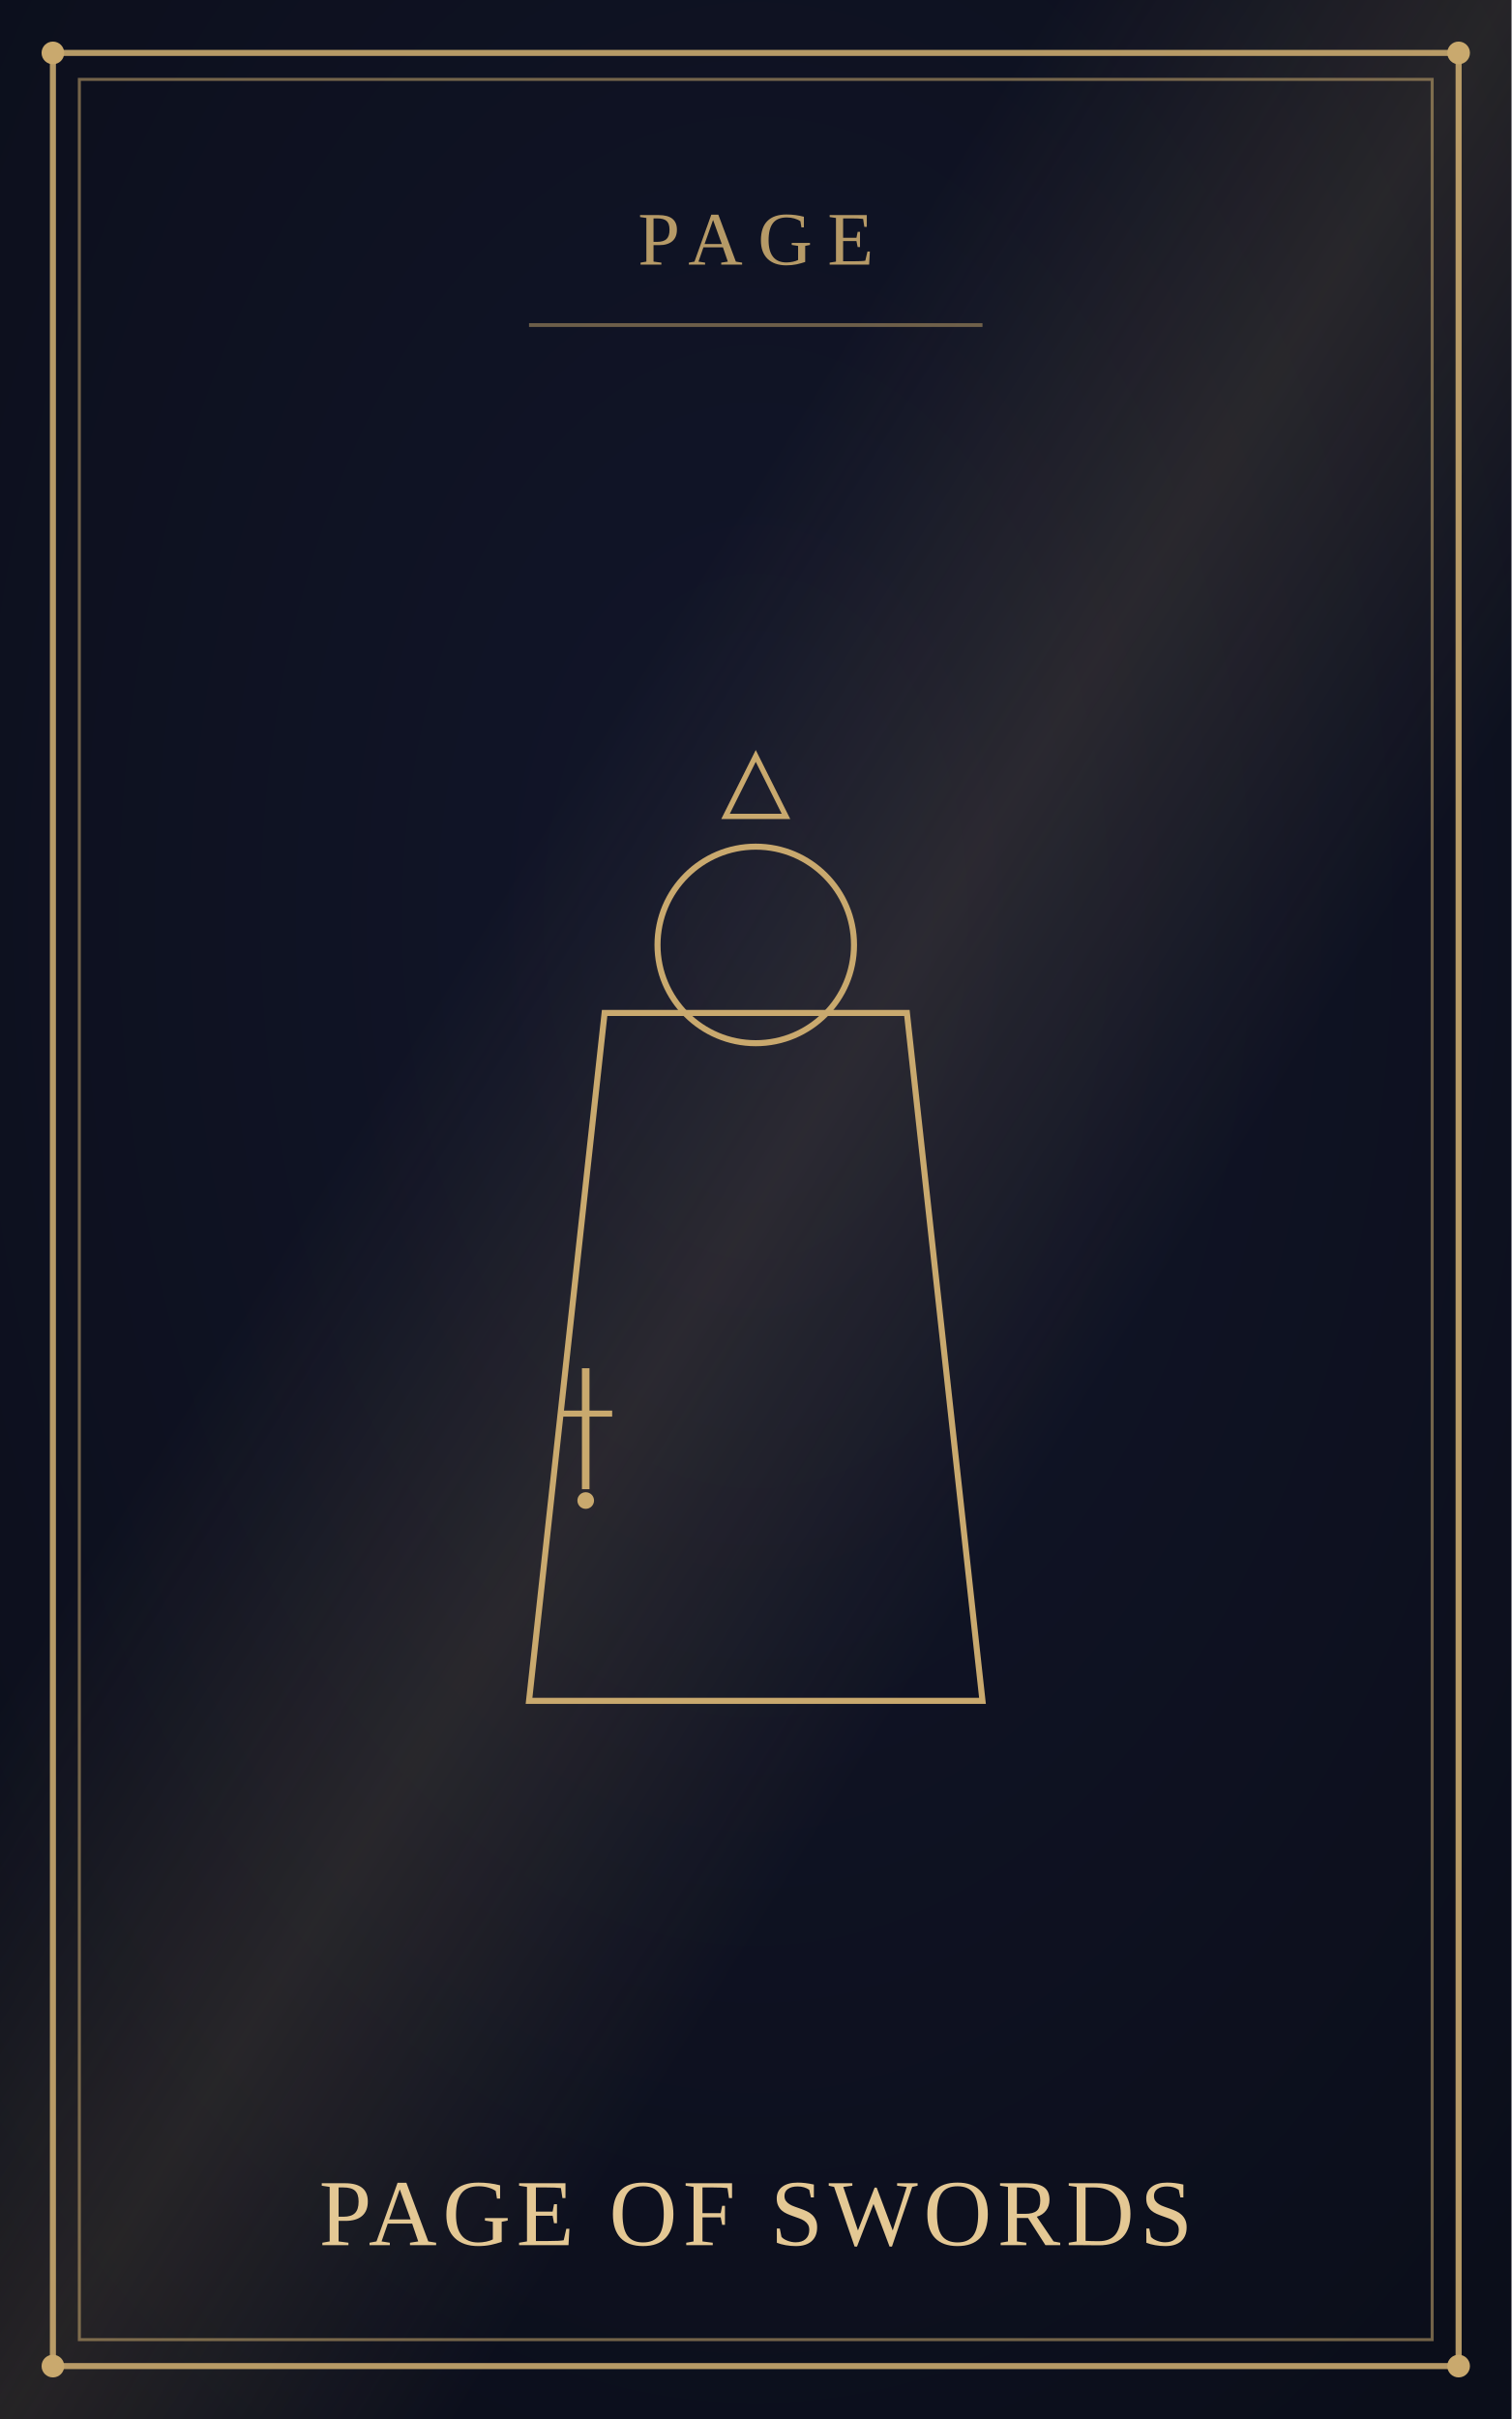
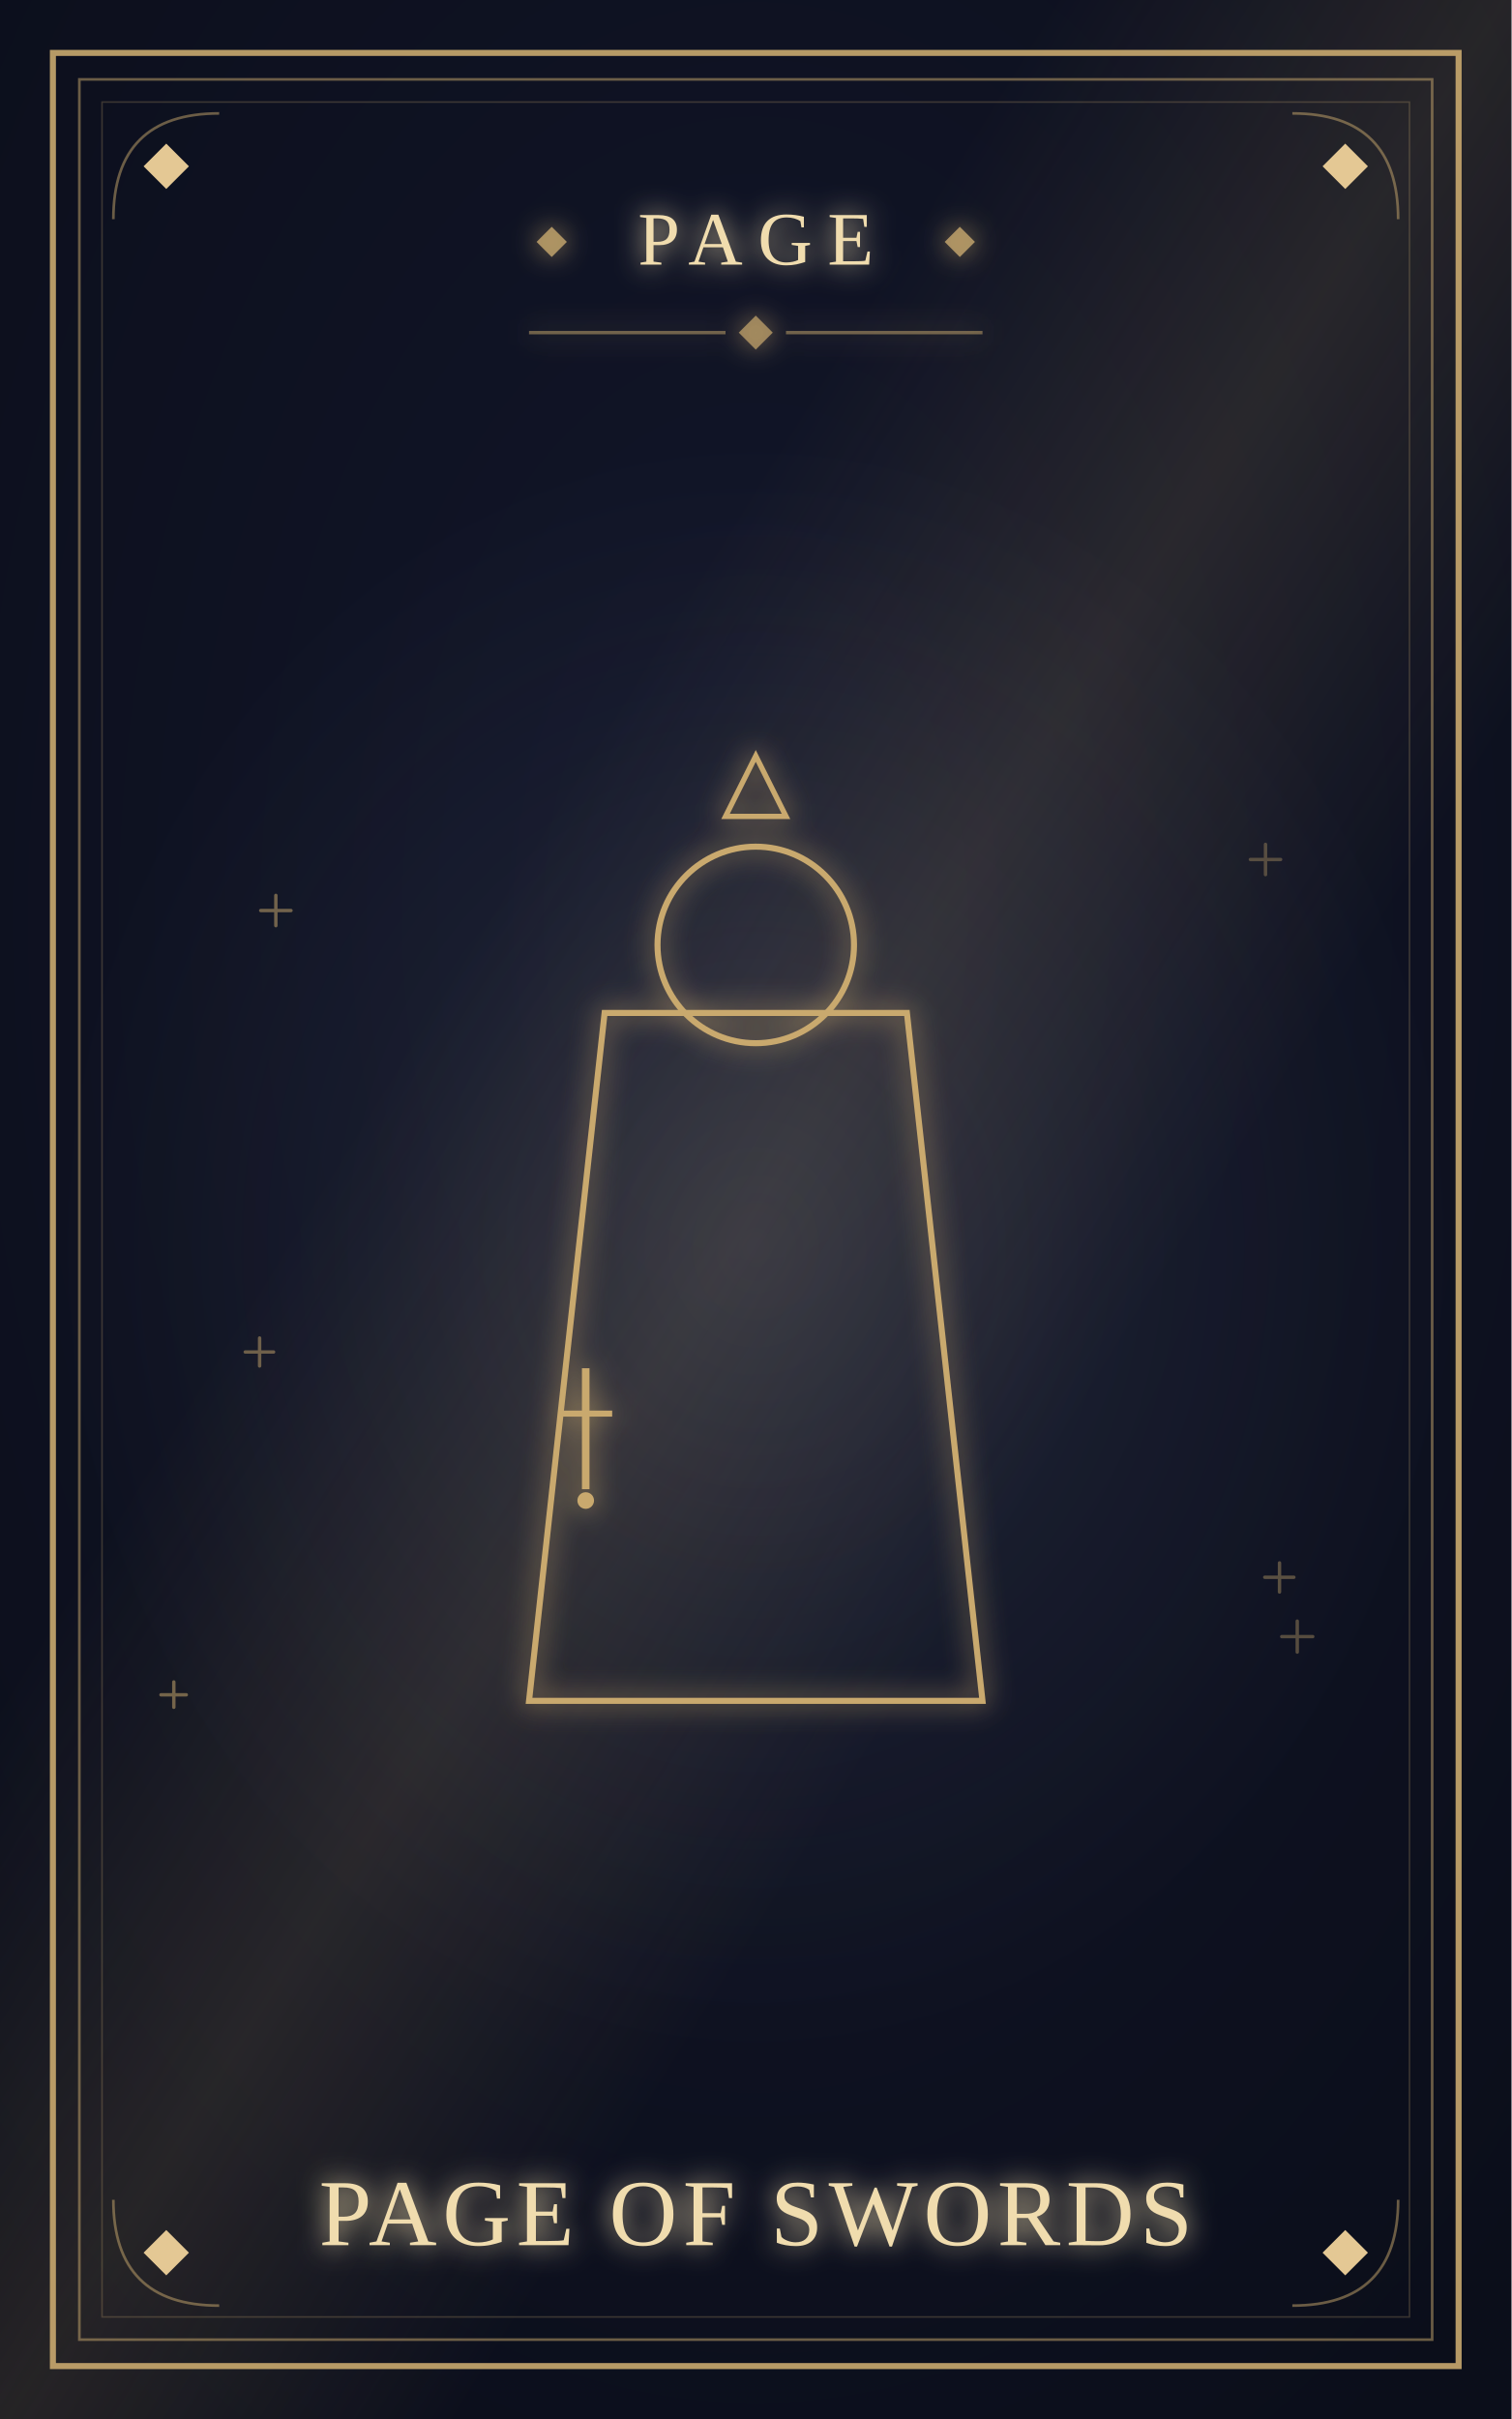
<svg xmlns="http://www.w3.org/2000/svg" viewBox="0 0 400 640" width="400" height="640">
  <defs>
    <radialGradient id="bgGrad" cx="50%" cy="38%" r="75%">
      <stop offset="0%" stop-color="#12162a" />
      <stop offset="100%" stop-color="#0b0e1a" />
    </radialGradient>
    <linearGradient id="sheen" x1="0%" y1="0%" x2="100%" y2="100%">
      <stop offset="35%" stop-color="#c9a96e" stop-opacity="0" />
      <stop offset="50%" stop-color="#c9a96e" stop-opacity="0.14" />
      <stop offset="65%" stop-color="#c9a96e" stop-opacity="0" />
    </linearGradient>
+     <radialGradient id="halo" cx="50%" cy="50%" r="50%">
+       <stop offset="0%" stop-color="#b9c2cf" stop-opacity="0.13" />
+       <stop offset="45%" stop-color="#b9c2cf" stop-opacity="0.06" />
+       <stop offset="100%" stop-color="#b9c2cf" stop-opacity="0" />
+     </radialGradient>
+     <filter id="glow" x="-40%" y="-40%" width="180%" height="180%">
+       <feGaussianBlur stdDeviation="3.5" result="b" />
+       <feMerge>
+         <feMergeNode in="b" />
+         <feMergeNode in="SourceGraphic" />
+       </feMerge>
+     </filter>
    <symbol id="sym-wands" viewBox="-20 -20 40 40">
      <g>
        <line x1="0" y1="-18" x2="0" y2="18" stroke="#c9a96e" stroke-width="2" stroke-linecap="round" transform="rotate(18)" />
        <line x1="-5" y1="-10" x2="5" y2="-6" stroke="#c9a96e" stroke-width="1.3" transform="rotate(18)" />
        <line x1="-5" y1="2" x2="5" y2="6" stroke="#c9a96e" stroke-width="1.3" transform="rotate(18)" />
      </g>
    </symbol>
    <symbol id="sym-cups" viewBox="-20 -20 40 40">
      <g>
        <path d="M -9 -12 L 9 -12 L 5 6 A 5 5 0 0 1 -5 6 Z" fill="none" stroke="#c9a96e" stroke-width="1.6" />
        <line x1="0" y1="6" x2="0" y2="14" stroke="#c9a96e" stroke-width="1.6" />
        <line x1="-6" y1="16" x2="6" y2="16" stroke="#c9a96e" stroke-width="1.6" />
      </g>
    </symbol>
    <symbol id="sym-swords" viewBox="-20 -20 40 40">
      <g>
        <line x1="0" y1="-18" x2="0" y2="14" stroke="#c9a96e" stroke-width="2" />
        <line x1="-7" y1="-6" x2="7" y2="-6" stroke="#c9a96e" stroke-width="1.6" />
        <circle cx="0" cy="17" r="2.2" fill="#c9a96e" />
      </g>
    </symbol>
    <symbol id="sym-pentacles" viewBox="-20 -20 40 40">
      <g>
        <circle cx="0" cy="0" r="13" fill="none" stroke="#c9a96e" stroke-width="1.5" opacity="1" />
        <polygon points="0,-8.4 2,-2.75 7.99,-2.6 3.23,1.05 4.94,6.8 0,3.4 -4.94,6.8 -3.23,1.05 -7.99,-2.6 -2,-2.75" fill="none" stroke="#c9a96e" stroke-width="1.2" opacity="1" />
      </g>
    </symbol>
  </defs>
  <rect x="0" y="0" width="400" height="640" fill="url(#bgGrad)" />
+   <ellipse cx="200" cy="330" rx="185" ry="215" fill="url(#halo)" />
  <rect x="0" y="0" width="400" height="640" fill="url(#sheen)" />
  <rect x="14" y="14" width="372" height="612" fill="none" stroke="#c9a96e" stroke-width="1.6" opacity="0.9" />
-   <rect x="21" y="21" width="358" height="598" fill="none" stroke="#c9a96e" stroke-width="0.8" opacity="0.55" />
-   <circle cx="14" cy="14" r="3" fill="#c9a96e" />
-   <circle cx="386" cy="14" r="3" fill="#c9a96e" />
-   <circle cx="14" cy="626" r="3" fill="#c9a96e" />
-   <circle cx="386" cy="626" r="3" fill="#c9a96e" />
-   <polygon points="192,216 208,216 200,200" fill="none" stroke="#c9a96e" stroke-width="1.4" opacity="1" />
-   <circle cx="200" cy="250" r="26" fill="none" stroke="#c9a96e" stroke-width="1.6" opacity="1" />
-   <polygon points="140,450 260,450 240,268 160,268" fill="none" stroke="#c9a96e" stroke-width="1.6" opacity="1" />
-   <use href="#sym-swords" x="135" y="360" width="40" height="40" />
-   <text x="200" y="70" text-anchor="middle" font-family="Georgia, 'Times New Roman', serif" font-size="20" letter-spacing="4" fill="#c9a96e" opacity="0.9">PAGE</text>
-   <line x1="140" y1="86" x2="260" y2="86" stroke="#c9a96e" stroke-width="1" opacity="0.5" />
-   <text x="200" y="594" text-anchor="middle" font-family="Georgia, 'Times New Roman', serif" font-size="25" letter-spacing="1.5" fill="#e4c894">PAGE OF SWORDS</text>
+   <rect x="21" y="21" width="358" height="598" fill="none" stroke="#c9a96e" stroke-width="0.7" opacity="0.5" />
+   <rect x="27" y="27" width="346" height="586" fill="none" stroke="#c9a96e" stroke-width="0.4" opacity="0.25" />
+   <polygon points="44,38 50,44 44,50 38,44" fill="#e4c894" opacity="1" />
+   <polygon points="356,38 362,44 356,50 350,44" fill="#e4c894" opacity="1" />
+   <polygon points="44,590 50,596 44,602 38,596" fill="#e4c894" opacity="1" />
+   <polygon points="356,590 362,596 356,602 350,596" fill="#e4c894" opacity="1" />
+   <g fill="none" stroke="#c9a96e" stroke-width="0.7" opacity="0.5">
+     <path d="M30 58 Q30 30 58 30" />
+     <path d="M370 58 Q370 30 342 30" />
+     <path d="M30 582 Q30 610 58 610" />
+     <path d="M370 582 Q370 610 342 610" />
+   </g>
+   <g stroke="#c9a96e" stroke-width="0.9" stroke-linecap="round" opacity="0.52">
+     <line x1="73.0" y1="236.9" x2="73.0" y2="244.9" />
+     <line x1="69.0" y1="240.9" x2="77.0" y2="240.9" />
+   </g>
+   <g stroke="#c9a96e" stroke-width="0.9" stroke-linecap="round" opacity="0.40">
+     <line x1="338.6" y1="413.5" x2="338.6" y2="421.2" />
+     <line x1="334.7" y1="417.3" x2="342.4" y2="417.3" />
+   </g>
+   <g stroke="#c9a96e" stroke-width="0.9" stroke-linecap="round" opacity="0.49">
+     <line x1="68.7" y1="354.0" x2="68.7" y2="361.4" />
+     <line x1="64.9" y1="357.7" x2="72.4" y2="357.7" />
+   </g>
+   <g stroke="#c9a96e" stroke-width="0.9" stroke-linecap="round" opacity="0.38">
+     <line x1="343.3" y1="428.9" x2="343.3" y2="437.1" />
+     <line x1="339.2" y1="433.0" x2="347.4" y2="433.0" />
+   </g>
+   <g stroke="#c9a96e" stroke-width="0.9" stroke-linecap="round" opacity="0.53">
+     <line x1="46.0" y1="445.0" x2="46.0" y2="451.7" />
+     <line x1="42.6" y1="448.4" x2="49.3" y2="448.4" />
+   </g>
+   <g stroke="#c9a96e" stroke-width="0.9" stroke-linecap="round" opacity="0.35">
+     <line x1="334.9" y1="223.4" x2="334.9" y2="231.4" />
+     <line x1="330.9" y1="227.4" x2="338.9" y2="227.4" />
+   </g>
+   <g filter="url(#glow)">
+     <polygon points="192,216 208,216 200,200" fill="none" stroke="#c9a96e" stroke-width="1.4" opacity="1" />
+     <circle cx="200" cy="250" r="26" fill="none" stroke="#c9a96e" stroke-width="1.6" opacity="1" />
+     <polygon points="140,450 260,450 240,268 160,268" fill="none" stroke="#c9a96e" stroke-width="1.6" opacity="1" />
+     <use href="#sym-swords" x="135" y="360" width="40" height="40" />
+     <text x="200" y="70" text-anchor="middle" font-family="Georgia, 'Times New Roman', serif" font-size="20" letter-spacing="4" fill="#f0dcae">PAGE</text>
+     <polygon points="146,60 150,64 146,68 142,64" fill="#c9a96e" opacity="0.8" />
+     <polygon points="254,60 258,64 254,68 250,64" fill="#c9a96e" opacity="0.8" />
+     <line x1="140" y1="88" x2="192" y2="88" stroke="#c9a96e" stroke-width="0.9" opacity="0.5" />
+     <line x1="208" y1="88" x2="260" y2="88" stroke="#c9a96e" stroke-width="0.9" opacity="0.5" />
+     <polygon points="200,83.5 204.5,88 200,92.5 195.5,88" fill="#c9a96e" opacity="0.7" />
+     <text x="200" y="594" text-anchor="middle" font-family="Georgia, 'Times New Roman', serif" font-size="25" letter-spacing="1.5" fill="#f0dcae">PAGE OF SWORDS</text>
+   </g>
</svg>
